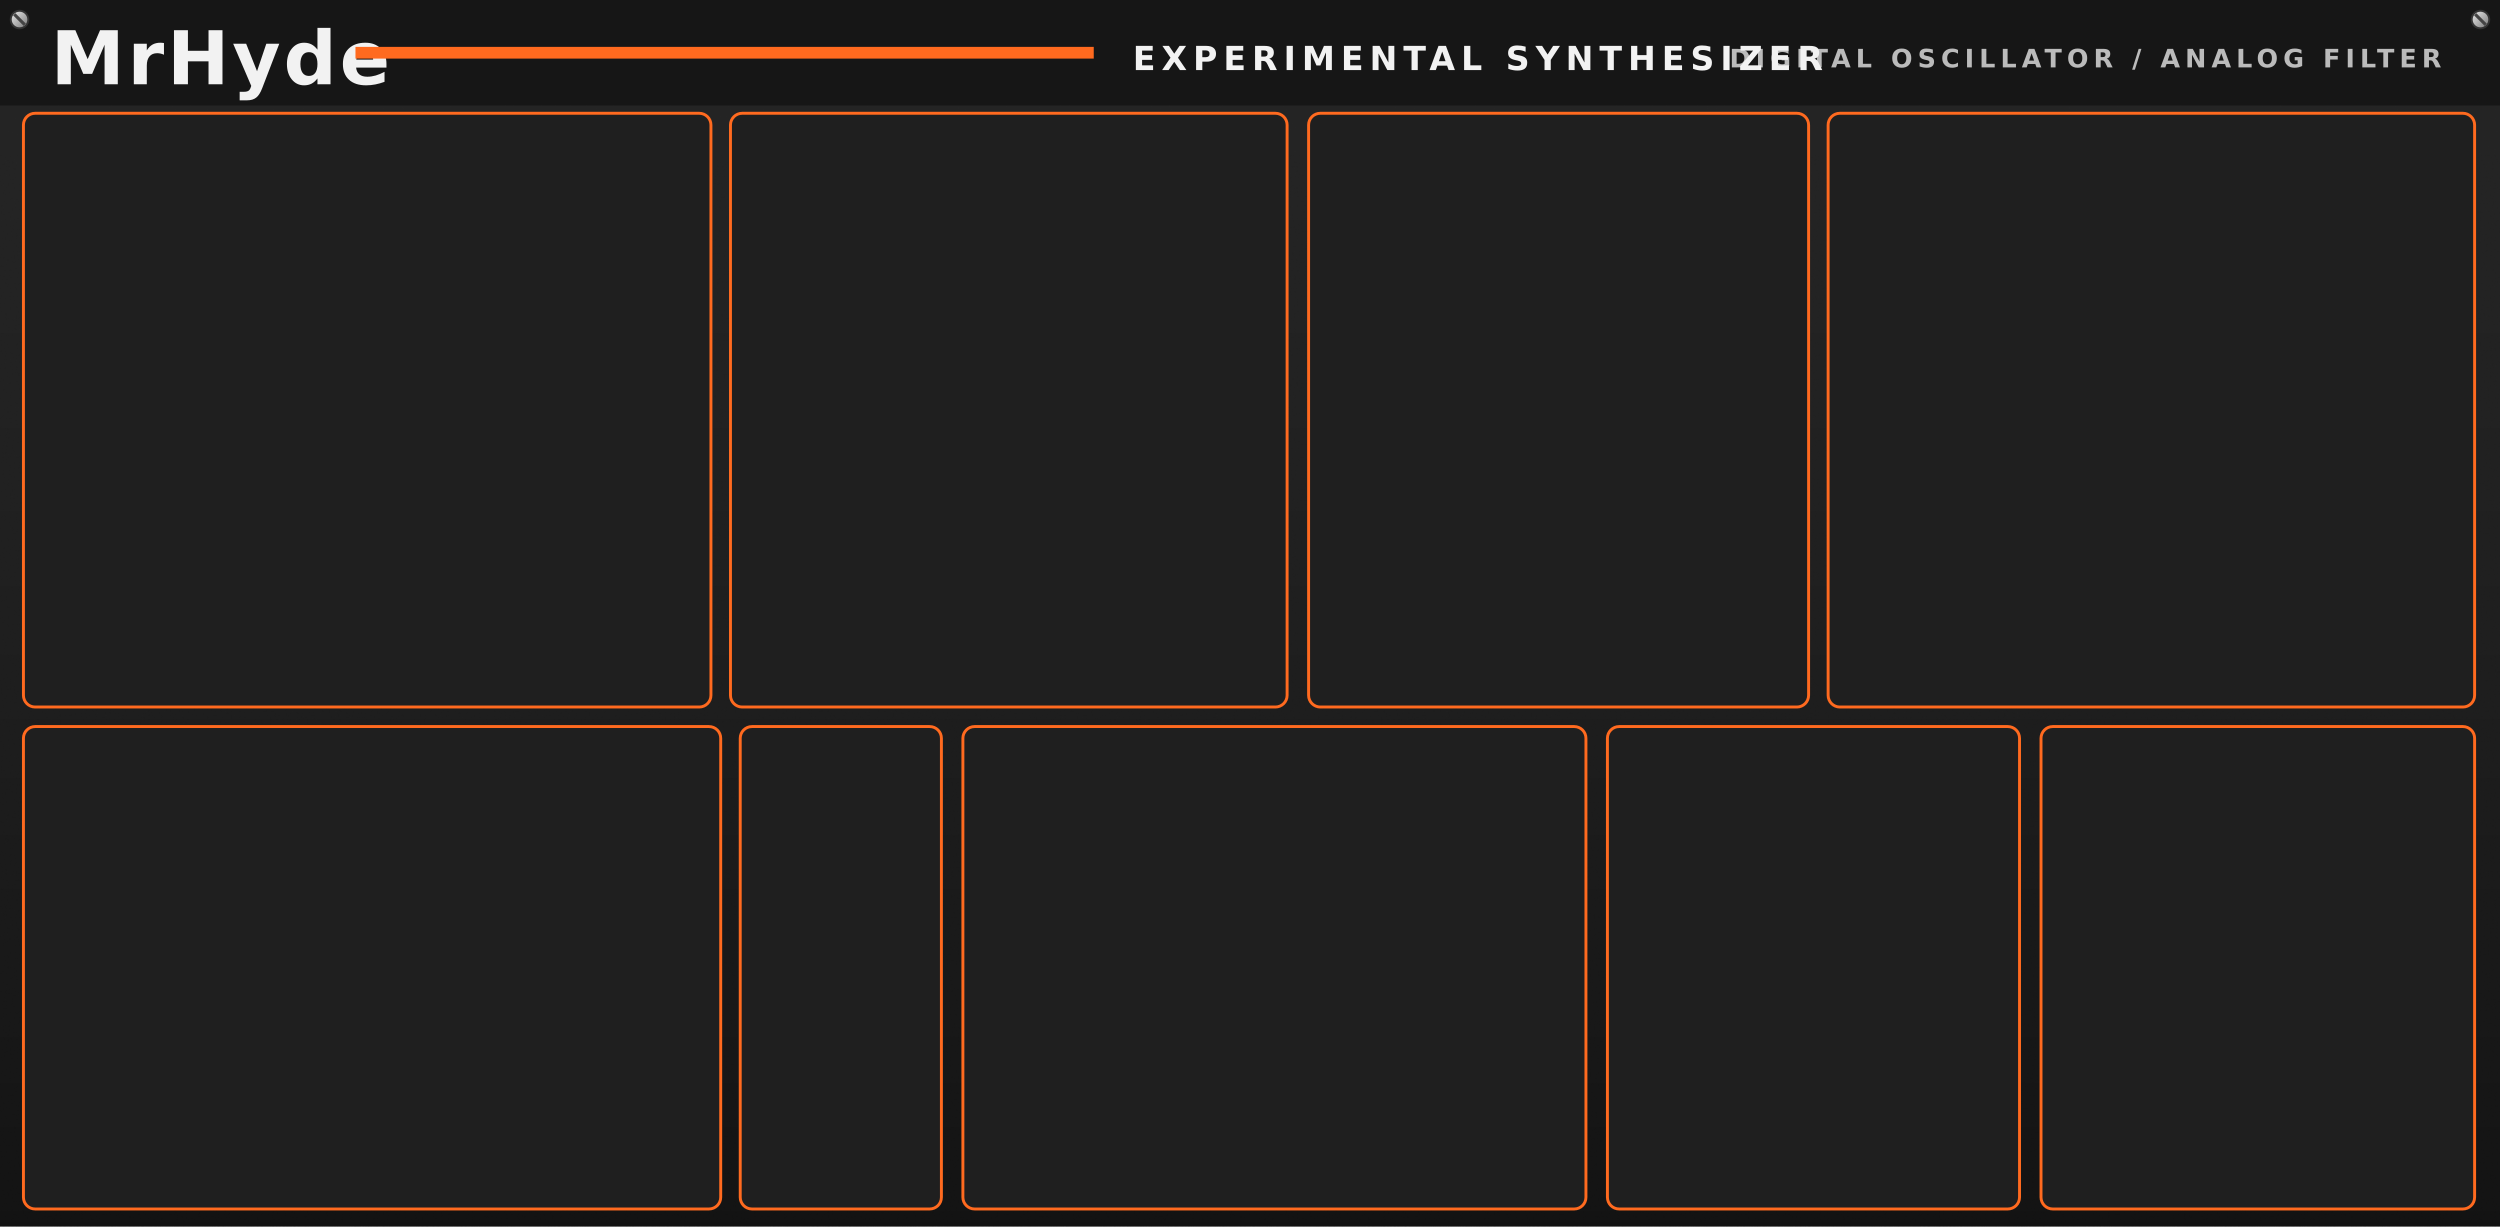
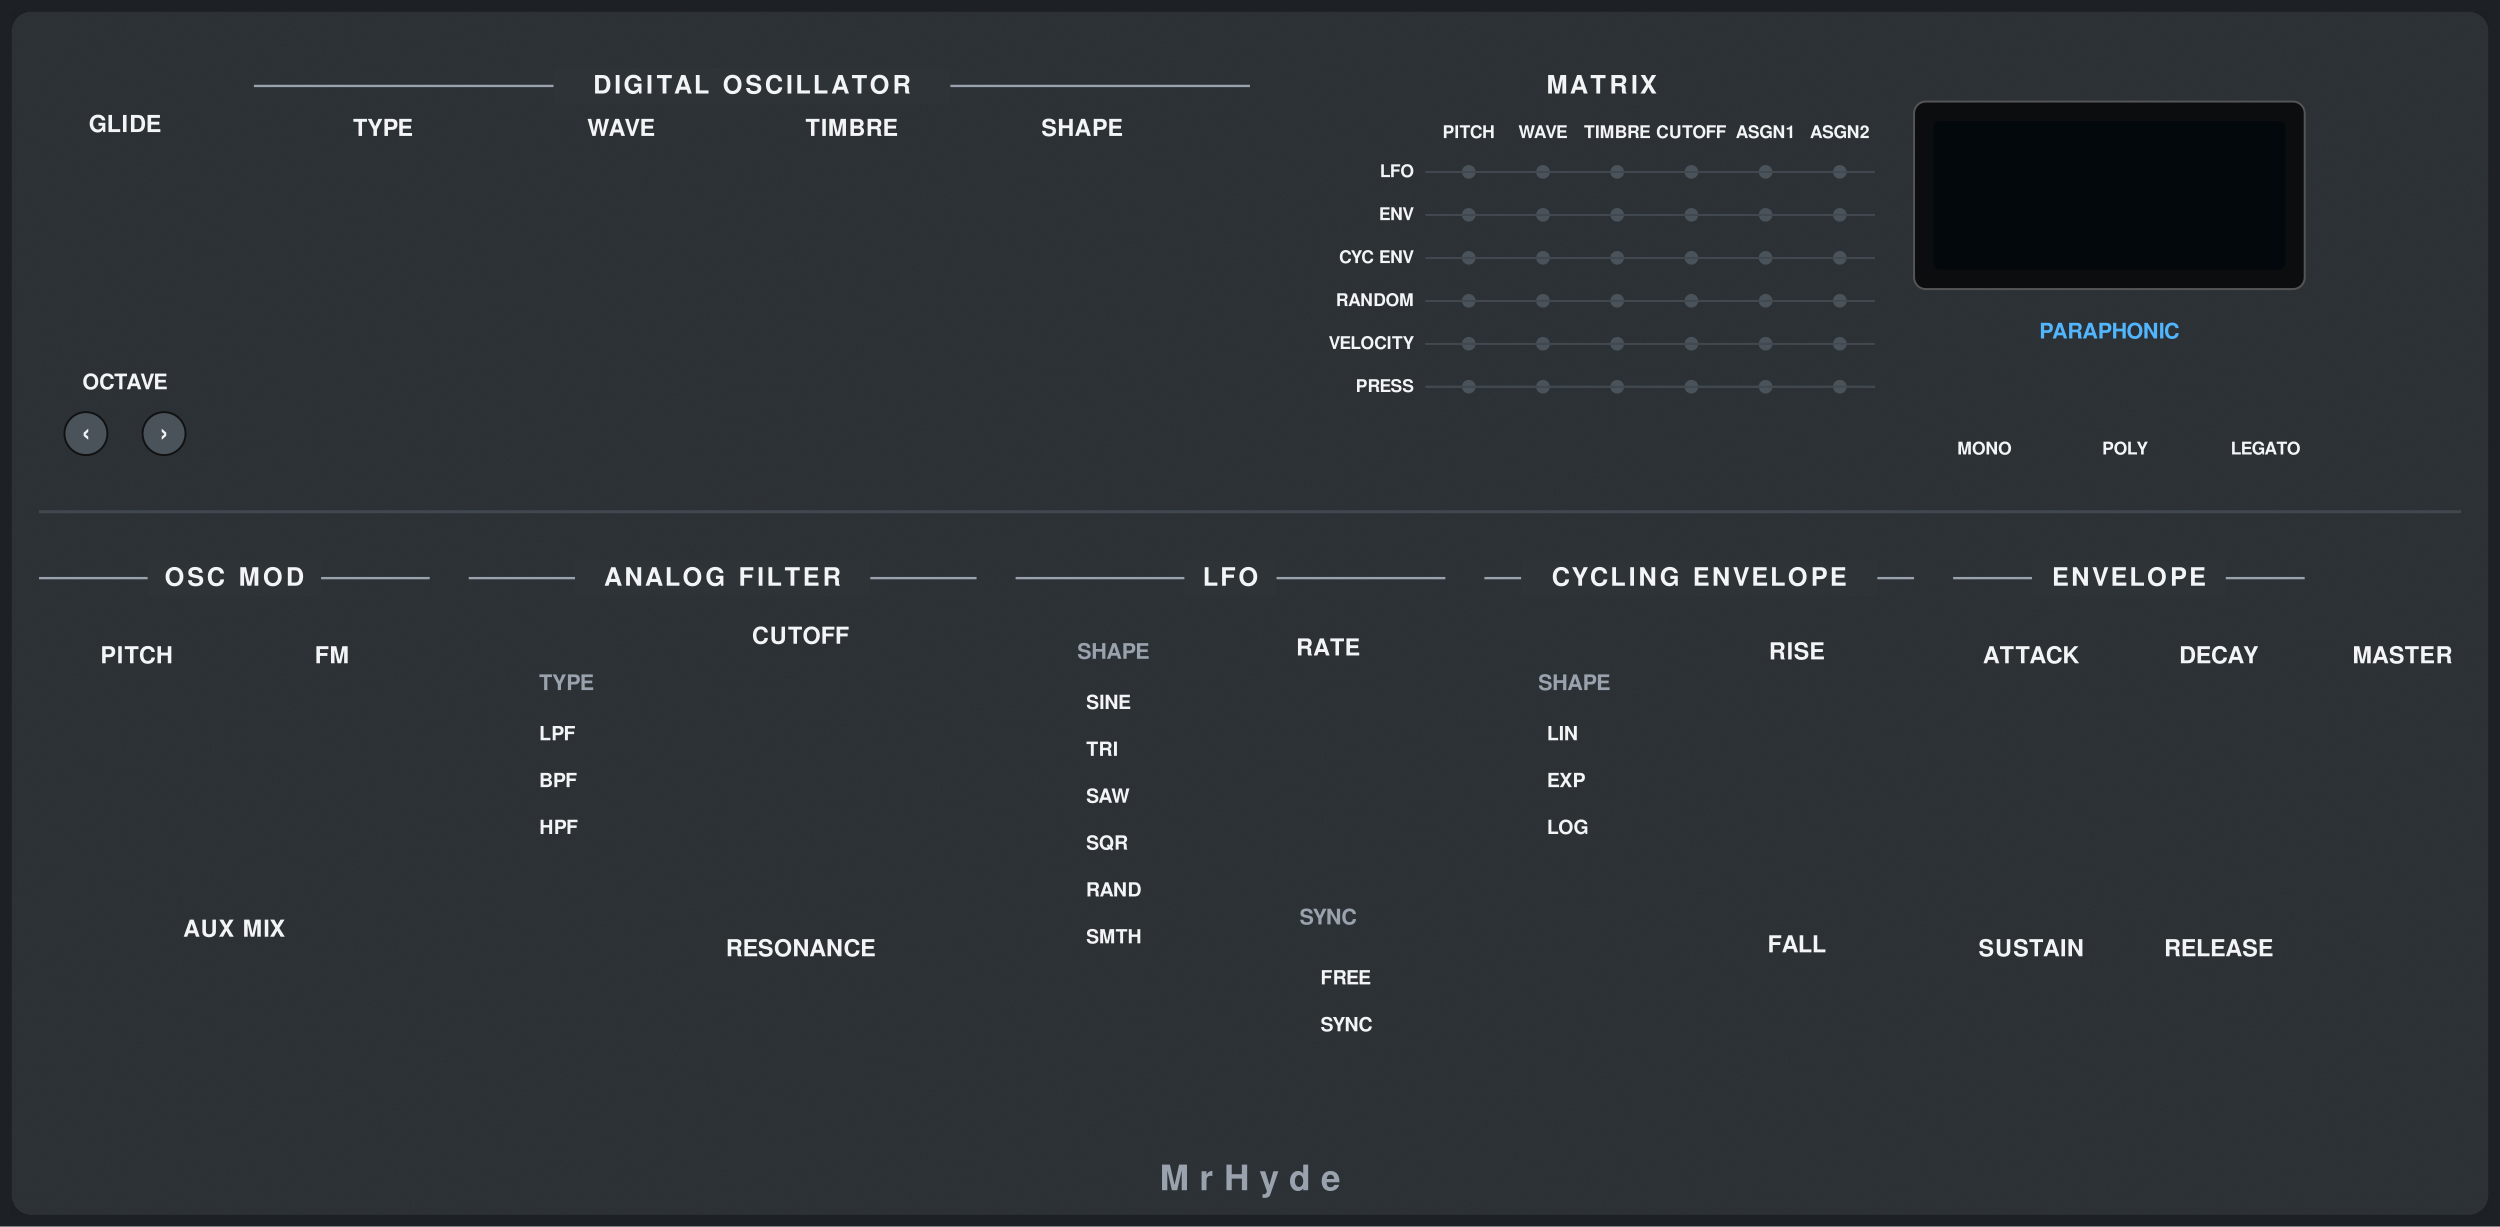
<svg xmlns="http://www.w3.org/2000/svg" width="1280" height="628" viewBox="0 0 1280 628">
  <defs>
-     <filter id="brush" x="0" y="0" width="100%" height="100%">
-       <feTurbulence type="fractalNoise" baseFrequency="0.002 0.9" numOctaves="2" seed="4" />
-       <feColorMatrix values="0 0 0 0 1  0 0 0 0 1  0 0 0 0 1  0 0 0 0.16 0" />
+     <linearGradient id="hw-screw" x1="0" y1="0" x2="1" y2="1">
+       <stop offset="0" stop-color="#f2f2f2" />
+       <stop offset="1" stop-color="#7a7a7a" />
+     </linearGradient>
+     <filter id="hw-brush" x="0" y="0" width="100%" height="100%">
+       <feTurbulence type="fractalNoise" baseFrequency="0.003 0.8" numOctaves="2" seed="5" />
+       <feColorMatrix values="0 0 0 0 1  0 0 0 0 1  0 0 0 0 1  0 0 0 0.20 0" />
    </filter>
-     <filter id="grain" x="0" y="0" width="100%" height="100%">
-       <feTurbulence type="fractalNoise" baseFrequency="0.9" numOctaves="2" seed="7" />
-       <feColorMatrix values="0 0 0 0 0  0 0 0 0 0  0 0 0 0 0  0 0 0 0.10 0" />
+     <filter id="hw-brushd" x="0" y="0" width="100%" height="100%">
+       <feTurbulence type="fractalNoise" baseFrequency="0.003 0.8" numOctaves="2" seed="9" />
+       <feColorMatrix values="0 0 0 0 0  0 0 0 0 0  0 0 0 0 0  0 0 0 0.16 0" />
    </filter>
-     <filter id="woodf" x="0" y="0" width="100%" height="100%">
-       <feTurbulence type="fractalNoise" baseFrequency="0.012 0.25" numOctaves="3" seed="11" />
-       <feColorMatrix values="0 0 0 0 0.36  0 0 0 0 0.20  0 0 0 0 0.09  0 0 0 0.9 0" />
+     <filter id="hw-grain" x="0" y="0" width="100%" height="100%">
+       <feTurbulence type="fractalNoise" baseFrequency="0.85" numOctaves="2" seed="3" />
+       <feColorMatrix values="0 0 0 0 0  0 0 0 0 0  0 0 0 0 0  0 0 0 0.07 0" />
    </filter>
-     <linearGradient id="screw" x1="0" y1="0" x2="1" y2="1">
-       <stop offset="0" stop-color="#eee" />
-       <stop offset="1" stop-color="#777" />
-     </linearGradient>
-     <linearGradient id="shade" x1="0" y1="0" x2="0" y2="1">
-       <stop offset="0" stop-color="#fff" stop-opacity="0.07" />
-       <stop offset="1" stop-color="#000" stop-opacity="0.12" />
+     <filter id="hw-wood" x="0" y="0" width="100%" height="100%">
+       <feTurbulence type="fractalNoise" baseFrequency="0.006 0.18" numOctaves="4" seed="21" />
+       <feColorMatrix values="0 0 0 0 0.30  0 0 0 0 0.15  0 0 0 0 0.05  0 0 0 0.85 0" />
+     </filter>
+     <filter id="hw-soft" x="-20%" y="-20%" width="140%" height="140%">
+       <feGaussianBlur stdDeviation="2" />
+     </filter>
+     <filter id="hw-shadow" x="-30%" y="-30%" width="160%" height="160%">
+       <feDropShadow dx="0" dy="2" stdDeviation="2" flood-opacity="0.45" />
+     </filter>
+     <linearGradient id="hw-vshade" x1="0" y1="0" x2="0" y2="1">
+       <stop offset="0" stop-color="#fff" stop-opacity="0.10" />
+       <stop offset="1" stop-color="#000" stop-opacity="0.14" />
    </linearGradient>
  </defs>
-   <rect width="1280" height="628" fill="#161616" />
-   <rect width="1280" height="628" filter="url(#grain)" />
-   <rect width="1280" height="628" fill="url(#shade)" />
-   <rect x="12" y="58" width="352" height="304" rx="6" fill="#1f1f1f" stroke="#ff6a1f" stroke-width="1.5" />
-   <rect x="374" y="58" width="285" height="304" rx="6" fill="#1f1f1f" stroke="#ff6a1f" stroke-width="1.5" />
-   <rect x="670" y="58" width="256" height="304" rx="6" fill="#1f1f1f" stroke="#ff6a1f" stroke-width="1.5" />
-   <rect x="936" y="58" width="331" height="304" rx="6" fill="#1f1f1f" stroke="#ff6a1f" stroke-width="1.5" />
-   <rect x="12" y="372" width="357" height="247" rx="6" fill="#1f1f1f" stroke="#ff6a1f" stroke-width="1.5" />
-   <rect x="379" y="372" width="103" height="247" rx="6" fill="#1f1f1f" stroke="#ff6a1f" stroke-width="1.5" />
-   <rect x="493" y="372" width="319" height="247" rx="6" fill="#1f1f1f" stroke="#ff6a1f" stroke-width="1.5" />
-   <rect x="823" y="372" width="211" height="247" rx="6" fill="#1f1f1f" stroke="#ff6a1f" stroke-width="1.5" />
-   <rect x="1045" y="372" width="222" height="247" rx="6" fill="#1f1f1f" stroke="#ff6a1f" stroke-width="1.5" />
-   <rect x="0" y="0" width="1280" height="54" fill="#161616" />
-   <text x="26" y="30" font-family="Titillium Web, DejaVu Sans, sans-serif" font-size="38" font-weight="700" fill="#f2f2f2" text-anchor="start" dominant-baseline="central" style="letter-spacing:0.04em;">MrHyde</text>
-   <rect x="182" y="24" width="378" height="6" fill="#ff6a1f" />
-   <text x="580" y="30" font-family="Titillium Web, DejaVu Sans, sans-serif" font-size="17" font-weight="600" fill="#f2f2f2" text-anchor="start" dominant-baseline="central" style="letter-spacing:0.18em;">EXPERIMENTAL SYNTHESIZER</text>
-   <text x="1250" y="30" font-family="Titillium Web, DejaVu Sans, sans-serif" font-size="13" font-weight="600" fill="#f2f2f2" text-anchor="end" dominant-baseline="central" style="letter-spacing:0.2em;" opacity="0.75">DIGITAL OSCILLATOR / ANALOG FILTER</text>
-   <circle cx="10" cy="10" r="4.5" fill="url(#screw)" stroke="#333" stroke-width="1" />
-   <line x1="7.3" y1="7.3" x2="12.7" y2="12.7" stroke="#444" stroke-width="1.6" />
-   <circle cx="1270" cy="10" r="4.5" fill="url(#screw)" stroke="#333" stroke-width="1" />
-   <line x1="1267.3" y1="7.3" x2="1272.7" y2="12.7" stroke="#444" stroke-width="1.6" />
+   <rect x="0" y="0" width="1280" height="628" rx="0" fill="#1d2024" />
+   <rect x="6" y="6" width="1268" height="616" rx="10" fill="#2e3338" />
+   <rect x="6" y="6" width="1268" height="616" filter="url(#hw-grain)" />
+   <text x="64" y="196" font-size="11" fill="#f2f4f6" text-anchor="middle" dominant-baseline="central" style="font-family:FreeSans, Liberation Sans, Titillium Web, sans-serif;font-weight:700;letter-spacing:0em;">OCTAVE</text>
+   <circle cx="44" cy="222" r="11" fill="#4a525a" stroke="#111" stroke-width="1" />
+   <circle cx="84" cy="222" r="11" fill="#4a525a" stroke="#111" stroke-width="1" />
+   <text x="44" y="222" font-size="14" fill="#f2f4f6" text-anchor="middle" dominant-baseline="central" style="font-family:FreeSans, Liberation Sans, Titillium Web, sans-serif;font-weight:700;letter-spacing:0em;">‹</text>
+   <text x="84" y="222" font-size="14" fill="#f2f4f6" text-anchor="middle" dominant-baseline="central" style="font-family:FreeSans, Liberation Sans, Titillium Web, sans-serif;font-weight:700;letter-spacing:0em;">›</text>
+   <line x1="130" y1="44" x2="640" y2="44" stroke="#9aa3ad" stroke-width="1.2" />
+   <rect x="283.4" y="35" width="203.2" height="18" rx="0" fill="#2e3338" />
+   <text x="385" y="44" font-size="13" fill="#f2f4f6" text-anchor="middle" dominant-baseline="central" style="font-family:FreeSans, Liberation Sans, Titillium Web, sans-serif;font-weight:700;letter-spacing:0.12em;">DIGITAL OSCILLATOR</text>
+   <text x="196" y="66" font-size="12" fill="#f2f4f6" text-anchor="middle" dominant-baseline="central" style="font-family:FreeSans, Liberation Sans, Titillium Web, sans-serif;font-weight:700;letter-spacing:0em;">TYPE</text>
+   <text x="820" y="44" font-size="13" fill="#f2f4f6" text-anchor="middle" dominant-baseline="central" style="font-family:FreeSans, Liberation Sans, Titillium Web, sans-serif;font-weight:700;letter-spacing:0.12em;">MATRIX</text>
+   <text x="752" y="68" font-size="9" fill="#f2f4f6" text-anchor="middle" dominant-baseline="central" style="font-family:FreeSans, Liberation Sans, Titillium Web, sans-serif;font-weight:700;letter-spacing:0em;">PITCH</text>
+   <text x="790" y="68" font-size="9" fill="#f2f4f6" text-anchor="middle" dominant-baseline="central" style="font-family:FreeSans, Liberation Sans, Titillium Web, sans-serif;font-weight:700;letter-spacing:0em;">WAVE</text>
+   <text x="828" y="68" font-size="9" fill="#f2f4f6" text-anchor="middle" dominant-baseline="central" style="font-family:FreeSans, Liberation Sans, Titillium Web, sans-serif;font-weight:700;letter-spacing:0em;">TIMBRE</text>
+   <text x="866" y="68" font-size="9" fill="#f2f4f6" text-anchor="middle" dominant-baseline="central" style="font-family:FreeSans, Liberation Sans, Titillium Web, sans-serif;font-weight:700;letter-spacing:0em;">CUTOFF</text>
+   <text x="904" y="68" font-size="9" fill="#f2f4f6" text-anchor="middle" dominant-baseline="central" style="font-family:FreeSans, Liberation Sans, Titillium Web, sans-serif;font-weight:700;letter-spacing:0em;">ASGN1</text>
+   <text x="942" y="68" font-size="9" fill="#f2f4f6" text-anchor="middle" dominant-baseline="central" style="font-family:FreeSans, Liberation Sans, Titillium Web, sans-serif;font-weight:700;letter-spacing:0em;">ASGN2</text>
+   <text x="724" y="88" font-size="9" fill="#f2f4f6" text-anchor="end" dominant-baseline="central" style="font-family:FreeSans, Liberation Sans, Titillium Web, sans-serif;font-weight:700;letter-spacing:0em;">LFO</text>
+   <circle cx="752" cy="88" r="3.5" fill="#4a525a" />
+   <line x1="730" y1="88" x2="960" y2="88" stroke="#41484f" stroke-width="0.8" />
+   <circle cx="790" cy="88" r="3.5" fill="#4a525a" />
+   <line x1="730" y1="88" x2="960" y2="88" stroke="#41484f" stroke-width="0.8" />
+   <circle cx="828" cy="88" r="3.5" fill="#4a525a" />
+   <line x1="730" y1="88" x2="960" y2="88" stroke="#41484f" stroke-width="0.8" />
+   <circle cx="866" cy="88" r="3.5" fill="#4a525a" />
+   <line x1="730" y1="88" x2="960" y2="88" stroke="#41484f" stroke-width="0.8" />
+   <circle cx="904" cy="88" r="3.5" fill="#4a525a" />
+   <line x1="730" y1="88" x2="960" y2="88" stroke="#41484f" stroke-width="0.8" />
+   <circle cx="942" cy="88" r="3.5" fill="#4a525a" />
+   <line x1="730" y1="88" x2="960" y2="88" stroke="#41484f" stroke-width="0.8" />
+   <text x="724" y="110" font-size="9" fill="#f2f4f6" text-anchor="end" dominant-baseline="central" style="font-family:FreeSans, Liberation Sans, Titillium Web, sans-serif;font-weight:700;letter-spacing:0em;">ENV</text>
+   <circle cx="752" cy="110" r="3.5" fill="#4a525a" />
+   <line x1="730" y1="110" x2="960" y2="110" stroke="#41484f" stroke-width="0.8" />
+   <circle cx="790" cy="110" r="3.5" fill="#4a525a" />
+   <line x1="730" y1="110" x2="960" y2="110" stroke="#41484f" stroke-width="0.8" />
+   <circle cx="828" cy="110" r="3.5" fill="#4a525a" />
+   <line x1="730" y1="110" x2="960" y2="110" stroke="#41484f" stroke-width="0.8" />
+   <circle cx="866" cy="110" r="3.5" fill="#4a525a" />
+   <line x1="730" y1="110" x2="960" y2="110" stroke="#41484f" stroke-width="0.8" />
+   <circle cx="904" cy="110" r="3.5" fill="#4a525a" />
+   <line x1="730" y1="110" x2="960" y2="110" stroke="#41484f" stroke-width="0.8" />
+   <circle cx="942" cy="110" r="3.5" fill="#4a525a" />
+   <line x1="730" y1="110" x2="960" y2="110" stroke="#41484f" stroke-width="0.8" />
+   <text x="724" y="132" font-size="9" fill="#f2f4f6" text-anchor="end" dominant-baseline="central" style="font-family:FreeSans, Liberation Sans, Titillium Web, sans-serif;font-weight:700;letter-spacing:0em;">CYC ENV</text>
+   <circle cx="752" cy="132" r="3.5" fill="#4a525a" />
+   <line x1="730" y1="132" x2="960" y2="132" stroke="#41484f" stroke-width="0.8" />
+   <circle cx="790" cy="132" r="3.5" fill="#4a525a" />
+   <line x1="730" y1="132" x2="960" y2="132" stroke="#41484f" stroke-width="0.8" />
+   <circle cx="828" cy="132" r="3.5" fill="#4a525a" />
+   <line x1="730" y1="132" x2="960" y2="132" stroke="#41484f" stroke-width="0.8" />
+   <circle cx="866" cy="132" r="3.5" fill="#4a525a" />
+   <line x1="730" y1="132" x2="960" y2="132" stroke="#41484f" stroke-width="0.8" />
+   <circle cx="904" cy="132" r="3.5" fill="#4a525a" />
+   <line x1="730" y1="132" x2="960" y2="132" stroke="#41484f" stroke-width="0.8" />
+   <circle cx="942" cy="132" r="3.5" fill="#4a525a" />
+   <line x1="730" y1="132" x2="960" y2="132" stroke="#41484f" stroke-width="0.8" />
+   <text x="724" y="154" font-size="9" fill="#f2f4f6" text-anchor="end" dominant-baseline="central" style="font-family:FreeSans, Liberation Sans, Titillium Web, sans-serif;font-weight:700;letter-spacing:0em;">RANDOM</text>
+   <circle cx="752" cy="154" r="3.5" fill="#4a525a" />
+   <line x1="730" y1="154" x2="960" y2="154" stroke="#41484f" stroke-width="0.8" />
+   <circle cx="790" cy="154" r="3.5" fill="#4a525a" />
+   <line x1="730" y1="154" x2="960" y2="154" stroke="#41484f" stroke-width="0.8" />
+   <circle cx="828" cy="154" r="3.5" fill="#4a525a" />
+   <line x1="730" y1="154" x2="960" y2="154" stroke="#41484f" stroke-width="0.8" />
+   <circle cx="866" cy="154" r="3.5" fill="#4a525a" />
+   <line x1="730" y1="154" x2="960" y2="154" stroke="#41484f" stroke-width="0.8" />
+   <circle cx="904" cy="154" r="3.5" fill="#4a525a" />
+   <line x1="730" y1="154" x2="960" y2="154" stroke="#41484f" stroke-width="0.8" />
+   <circle cx="942" cy="154" r="3.5" fill="#4a525a" />
+   <line x1="730" y1="154" x2="960" y2="154" stroke="#41484f" stroke-width="0.8" />
+   <text x="724" y="176" font-size="9" fill="#f2f4f6" text-anchor="end" dominant-baseline="central" style="font-family:FreeSans, Liberation Sans, Titillium Web, sans-serif;font-weight:700;letter-spacing:0em;">VELOCITY</text>
+   <circle cx="752" cy="176" r="3.5" fill="#4a525a" />
+   <line x1="730" y1="176" x2="960" y2="176" stroke="#41484f" stroke-width="0.8" />
+   <circle cx="790" cy="176" r="3.5" fill="#4a525a" />
+   <line x1="730" y1="176" x2="960" y2="176" stroke="#41484f" stroke-width="0.8" />
+   <circle cx="828" cy="176" r="3.5" fill="#4a525a" />
+   <line x1="730" y1="176" x2="960" y2="176" stroke="#41484f" stroke-width="0.8" />
+   <circle cx="866" cy="176" r="3.5" fill="#4a525a" />
+   <line x1="730" y1="176" x2="960" y2="176" stroke="#41484f" stroke-width="0.8" />
+   <circle cx="904" cy="176" r="3.5" fill="#4a525a" />
+   <line x1="730" y1="176" x2="960" y2="176" stroke="#41484f" stroke-width="0.8" />
+   <circle cx="942" cy="176" r="3.5" fill="#4a525a" />
+   <line x1="730" y1="176" x2="960" y2="176" stroke="#41484f" stroke-width="0.8" />
+   <text x="724" y="198" font-size="9" fill="#f2f4f6" text-anchor="end" dominant-baseline="central" style="font-family:FreeSans, Liberation Sans, Titillium Web, sans-serif;font-weight:700;letter-spacing:0em;">PRESS</text>
+   <circle cx="752" cy="198" r="3.5" fill="#4a525a" />
+   <line x1="730" y1="198" x2="960" y2="198" stroke="#41484f" stroke-width="0.8" />
+   <circle cx="790" cy="198" r="3.5" fill="#4a525a" />
+   <line x1="730" y1="198" x2="960" y2="198" stroke="#41484f" stroke-width="0.8" />
+   <circle cx="828" cy="198" r="3.5" fill="#4a525a" />
+   <line x1="730" y1="198" x2="960" y2="198" stroke="#41484f" stroke-width="0.8" />
+   <circle cx="866" cy="198" r="3.5" fill="#4a525a" />
+   <line x1="730" y1="198" x2="960" y2="198" stroke="#41484f" stroke-width="0.8" />
+   <circle cx="904" cy="198" r="3.5" fill="#4a525a" />
+   <line x1="730" y1="198" x2="960" y2="198" stroke="#41484f" stroke-width="0.8" />
+   <circle cx="942" cy="198" r="3.5" fill="#4a525a" />
+   <line x1="730" y1="198" x2="960" y2="198" stroke="#41484f" stroke-width="0.8" />
+   <rect x="980" y="52" width="200" height="96" rx="6" fill="#0b0d0f" stroke="#555" stroke-width="1" />
+   <rect x="990" y="62" width="180" height="76" rx="3" fill="#03080c" />
+   <text x="1080" y="170" font-size="11" fill="#52b6ff" text-anchor="middle" dominant-baseline="central" style="font-family:FreeSans, Liberation Sans, Titillium Web, sans-serif;font-weight:700;letter-spacing:0em;">PARAPHONIC</text>
+   <text x="1016" y="230" font-size="9" fill="#f2f4f6" text-anchor="middle" dominant-baseline="central" style="font-family:FreeSans, Liberation Sans, Titillium Web, sans-serif;font-weight:700;letter-spacing:0em;">MONO</text>
+   <text x="1088" y="230" font-size="9" fill="#f2f4f6" text-anchor="middle" dominant-baseline="central" style="font-family:FreeSans, Liberation Sans, Titillium Web, sans-serif;font-weight:700;letter-spacing:0em;">POLY</text>
+   <text x="1160" y="230" font-size="9" fill="#f2f4f6" text-anchor="middle" dominant-baseline="central" style="font-family:FreeSans, Liberation Sans, Titillium Web, sans-serif;font-weight:700;letter-spacing:0em;">LEGATO</text>
+   <line x1="20" y1="262" x2="1260" y2="262" stroke="#41484f" stroke-width="1.5" />
+   <line x1="20" y1="296" x2="220" y2="296" stroke="#9aa3ad" stroke-width="1.2" />
+   <rect x="75.6" y="287" width="88.8" height="18" rx="0" fill="#2e3338" />
+   <text x="120" y="296" font-size="13" fill="#f2f4f6" text-anchor="middle" dominant-baseline="central" style="font-family:FreeSans, Liberation Sans, Titillium Web, sans-serif;font-weight:700;letter-spacing:0.12em;">OSC MOD</text>
+   <line x1="240" y1="296" x2="500" y2="296" stroke="#9aa3ad" stroke-width="1.2" />
+   <rect x="294.4" y="287" width="151.2" height="18" rx="0" fill="#2e3338" />
+   <text x="370" y="296" font-size="13" fill="#f2f4f6" text-anchor="middle" dominant-baseline="central" style="font-family:FreeSans, Liberation Sans, Titillium Web, sans-serif;font-weight:700;letter-spacing:0.12em;">ANALOG FILTER</text>
+   <text x="276" y="376" font-size="10" fill="#f2f4f6" text-anchor="start" dominant-baseline="central" style="font-family:FreeSans, Liberation Sans, Titillium Web, sans-serif;font-weight:700;letter-spacing:0em;">LPF</text>
+   <text x="276" y="400" font-size="10" fill="#f2f4f6" text-anchor="start" dominant-baseline="central" style="font-family:FreeSans, Liberation Sans, Titillium Web, sans-serif;font-weight:700;letter-spacing:0em;">BPF</text>
+   <text x="276" y="424" font-size="10" fill="#f2f4f6" text-anchor="start" dominant-baseline="central" style="font-family:FreeSans, Liberation Sans, Titillium Web, sans-serif;font-weight:700;letter-spacing:0em;">HPF</text>
+   <text x="290" y="350" font-size="11" fill="#9aa3ad" text-anchor="middle" dominant-baseline="central" style="font-family:FreeSans, Liberation Sans, Titillium Web, sans-serif;font-weight:700;letter-spacing:0em;">TYPE</text>
+   <line x1="520" y1="296" x2="740" y2="296" stroke="#9aa3ad" stroke-width="1.2" />
+   <rect x="606.4" y="287" width="47.2" height="18" rx="0" fill="#2e3338" />
+   <text x="630" y="296" font-size="13" fill="#f2f4f6" text-anchor="middle" dominant-baseline="central" style="font-family:FreeSans, Liberation Sans, Titillium Web, sans-serif;font-weight:700;letter-spacing:0.12em;">LFO</text>
+   <text x="556" y="360" font-size="10" fill="#f2f4f6" text-anchor="start" dominant-baseline="central" style="font-family:FreeSans, Liberation Sans, Titillium Web, sans-serif;font-weight:700;letter-spacing:0em;">SINE</text>
+   <text x="556" y="384" font-size="10" fill="#f2f4f6" text-anchor="start" dominant-baseline="central" style="font-family:FreeSans, Liberation Sans, Titillium Web, sans-serif;font-weight:700;letter-spacing:0em;">TRI</text>
+   <text x="556" y="408" font-size="10" fill="#f2f4f6" text-anchor="start" dominant-baseline="central" style="font-family:FreeSans, Liberation Sans, Titillium Web, sans-serif;font-weight:700;letter-spacing:0em;">SAW</text>
+   <text x="556" y="432" font-size="10" fill="#f2f4f6" text-anchor="start" dominant-baseline="central" style="font-family:FreeSans, Liberation Sans, Titillium Web, sans-serif;font-weight:700;letter-spacing:0em;">SQR</text>
+   <text x="556" y="456" font-size="10" fill="#f2f4f6" text-anchor="start" dominant-baseline="central" style="font-family:FreeSans, Liberation Sans, Titillium Web, sans-serif;font-weight:700;letter-spacing:0em;">RAND</text>
+   <text x="556" y="480" font-size="10" fill="#f2f4f6" text-anchor="start" dominant-baseline="central" style="font-family:FreeSans, Liberation Sans, Titillium Web, sans-serif;font-weight:700;letter-spacing:0em;">SMTH</text>
+   <text x="570" y="334" font-size="11" fill="#9aa3ad" text-anchor="middle" dominant-baseline="central" style="font-family:FreeSans, Liberation Sans, Titillium Web, sans-serif;font-weight:700;letter-spacing:0em;">SHAPE</text>
+   <text x="680" y="470" font-size="11" fill="#9aa3ad" text-anchor="middle" dominant-baseline="central" style="font-family:FreeSans, Liberation Sans, Titillium Web, sans-serif;font-weight:700;letter-spacing:0em;">SYNC</text>
+   <text x="676" y="501" font-size="10" fill="#f2f4f6" text-anchor="start" dominant-baseline="central" style="font-family:FreeSans, Liberation Sans, Titillium Web, sans-serif;font-weight:700;letter-spacing:0em;">FREE</text>
+   <text x="676" y="525" font-size="10" fill="#f2f4f6" text-anchor="start" dominant-baseline="central" style="font-family:FreeSans, Liberation Sans, Titillium Web, sans-serif;font-weight:700;letter-spacing:0em;">SYNC</text>
+   <line x1="760" y1="296" x2="980" y2="296" stroke="#9aa3ad" stroke-width="1.2" />
+   <rect x="778.8" y="287" width="182.4" height="18" rx="0" fill="#2e3338" />
+   <text x="870" y="296" font-size="13" fill="#f2f4f6" text-anchor="middle" dominant-baseline="central" style="font-family:FreeSans, Liberation Sans, Titillium Web, sans-serif;font-weight:700;letter-spacing:0.12em;">CYCLING ENVELOPE</text>
+   <text x="792" y="376" font-size="10" fill="#f2f4f6" text-anchor="start" dominant-baseline="central" style="font-family:FreeSans, Liberation Sans, Titillium Web, sans-serif;font-weight:700;letter-spacing:0em;">LIN</text>
+   <text x="792" y="400" font-size="10" fill="#f2f4f6" text-anchor="start" dominant-baseline="central" style="font-family:FreeSans, Liberation Sans, Titillium Web, sans-serif;font-weight:700;letter-spacing:0em;">EXP</text>
+   <text x="792" y="424" font-size="10" fill="#f2f4f6" text-anchor="start" dominant-baseline="central" style="font-family:FreeSans, Liberation Sans, Titillium Web, sans-serif;font-weight:700;letter-spacing:0em;">LOG</text>
+   <text x="806" y="350" font-size="11" fill="#9aa3ad" text-anchor="middle" dominant-baseline="central" style="font-family:FreeSans, Liberation Sans, Titillium Web, sans-serif;font-weight:700;letter-spacing:0em;">SHAPE</text>
+   <line x1="1000" y1="296" x2="1180" y2="296" stroke="#9aa3ad" stroke-width="1.2" />
+   <rect x="1040.4" y="287" width="99.2" height="18" rx="0" fill="#2e3338" />
+   <text x="1090" y="296" font-size="13" fill="#f2f4f6" text-anchor="middle" dominant-baseline="central" style="font-family:FreeSans, Liberation Sans, Titillium Web, sans-serif;font-weight:700;letter-spacing:0.12em;">ENVELOPE</text>
+   <text x="640" y="604" font-size="18" fill="#9aa3ad" text-anchor="middle" dominant-baseline="central" style="font-family:FreeSans, Liberation Sans, Titillium Web, sans-serif;font-weight:700;letter-spacing:0.3em;">MrHyde</text>
+   <text x="64" y="64" font-size="12" fill="#f2f4f6" text-anchor="middle" dominant-baseline="central" style="font-family:FreeSans, Liberation Sans, Titillium Web, sans-serif;font-weight:700;letter-spacing:0.03em;">GLIDE</text>
+   <text x="318" y="66" font-size="12" fill="#f2f4f6" text-anchor="middle" dominant-baseline="central" style="font-family:FreeSans, Liberation Sans, Titillium Web, sans-serif;font-weight:700;letter-spacing:0.03em;">WAVE</text>
+   <text x="436" y="66" font-size="12" fill="#f2f4f6" text-anchor="middle" dominant-baseline="central" style="font-family:FreeSans, Liberation Sans, Titillium Web, sans-serif;font-weight:700;letter-spacing:0.03em;">TIMBRE</text>
+   <text x="554" y="66" font-size="12" fill="#f2f4f6" text-anchor="middle" dominant-baseline="central" style="font-family:FreeSans, Liberation Sans, Titillium Web, sans-serif;font-weight:700;letter-spacing:0.03em;">SHAPE</text>
+   <text x="70" y="336" font-size="12" fill="#f2f4f6" text-anchor="middle" dominant-baseline="central" style="font-family:FreeSans, Liberation Sans, Titillium Web, sans-serif;font-weight:700;letter-spacing:0.03em;">PITCH</text>
+   <text x="170" y="336" font-size="12" fill="#f2f4f6" text-anchor="middle" dominant-baseline="central" style="font-family:FreeSans, Liberation Sans, Titillium Web, sans-serif;font-weight:700;letter-spacing:0.03em;">FM</text>
+   <text x="120" y="476" font-size="12" fill="#f2f4f6" text-anchor="middle" dominant-baseline="central" style="font-family:FreeSans, Liberation Sans, Titillium Web, sans-serif;font-weight:700;letter-spacing:0.03em;">AUX MIX</text>
+   <text x="410" y="326" font-size="12" fill="#f2f4f6" text-anchor="middle" dominant-baseline="central" style="font-family:FreeSans, Liberation Sans, Titillium Web, sans-serif;font-weight:700;letter-spacing:0.03em;">CUTOFF</text>
+   <text x="410" y="486" font-size="12" fill="#f2f4f6" text-anchor="middle" dominant-baseline="central" style="font-family:FreeSans, Liberation Sans, Titillium Web, sans-serif;font-weight:700;letter-spacing:0.03em;">RESONANCE</text>
+   <text x="680" y="332" font-size="12" fill="#f2f4f6" text-anchor="middle" dominant-baseline="central" style="font-family:FreeSans, Liberation Sans, Titillium Web, sans-serif;font-weight:700;letter-spacing:0.03em;">RATE</text>
+   <text x="920" y="334" font-size="12" fill="#f2f4f6" text-anchor="middle" dominant-baseline="central" style="font-family:FreeSans, Liberation Sans, Titillium Web, sans-serif;font-weight:700;letter-spacing:0.03em;">RISE</text>
+   <text x="920" y="484" font-size="12" fill="#f2f4f6" text-anchor="middle" dominant-baseline="central" style="font-family:FreeSans, Liberation Sans, Titillium Web, sans-serif;font-weight:700;letter-spacing:0.03em;">FALL</text>
+   <text x="1040" y="336" font-size="12" fill="#f2f4f6" text-anchor="middle" dominant-baseline="central" style="font-family:FreeSans, Liberation Sans, Titillium Web, sans-serif;font-weight:700;letter-spacing:0.03em;">ATTACK</text>
+   <text x="1136" y="336" font-size="12" fill="#f2f4f6" text-anchor="middle" dominant-baseline="central" style="font-family:FreeSans, Liberation Sans, Titillium Web, sans-serif;font-weight:700;letter-spacing:0.03em;">DECAY</text>
+   <text x="1040" y="486" font-size="12" fill="#f2f4f6" text-anchor="middle" dominant-baseline="central" style="font-family:FreeSans, Liberation Sans, Titillium Web, sans-serif;font-weight:700;letter-spacing:0.03em;">SUSTAIN</text>
+   <text x="1136" y="486" font-size="12" fill="#f2f4f6" text-anchor="middle" dominant-baseline="central" style="font-family:FreeSans, Liberation Sans, Titillium Web, sans-serif;font-weight:700;letter-spacing:0.03em;">RELEASE</text>
+   <text x="1230" y="336" font-size="12" fill="#f2f4f6" text-anchor="middle" dominant-baseline="central" style="font-family:FreeSans, Liberation Sans, Titillium Web, sans-serif;font-weight:700;letter-spacing:0.03em;">MASTER</text>
</svg>
